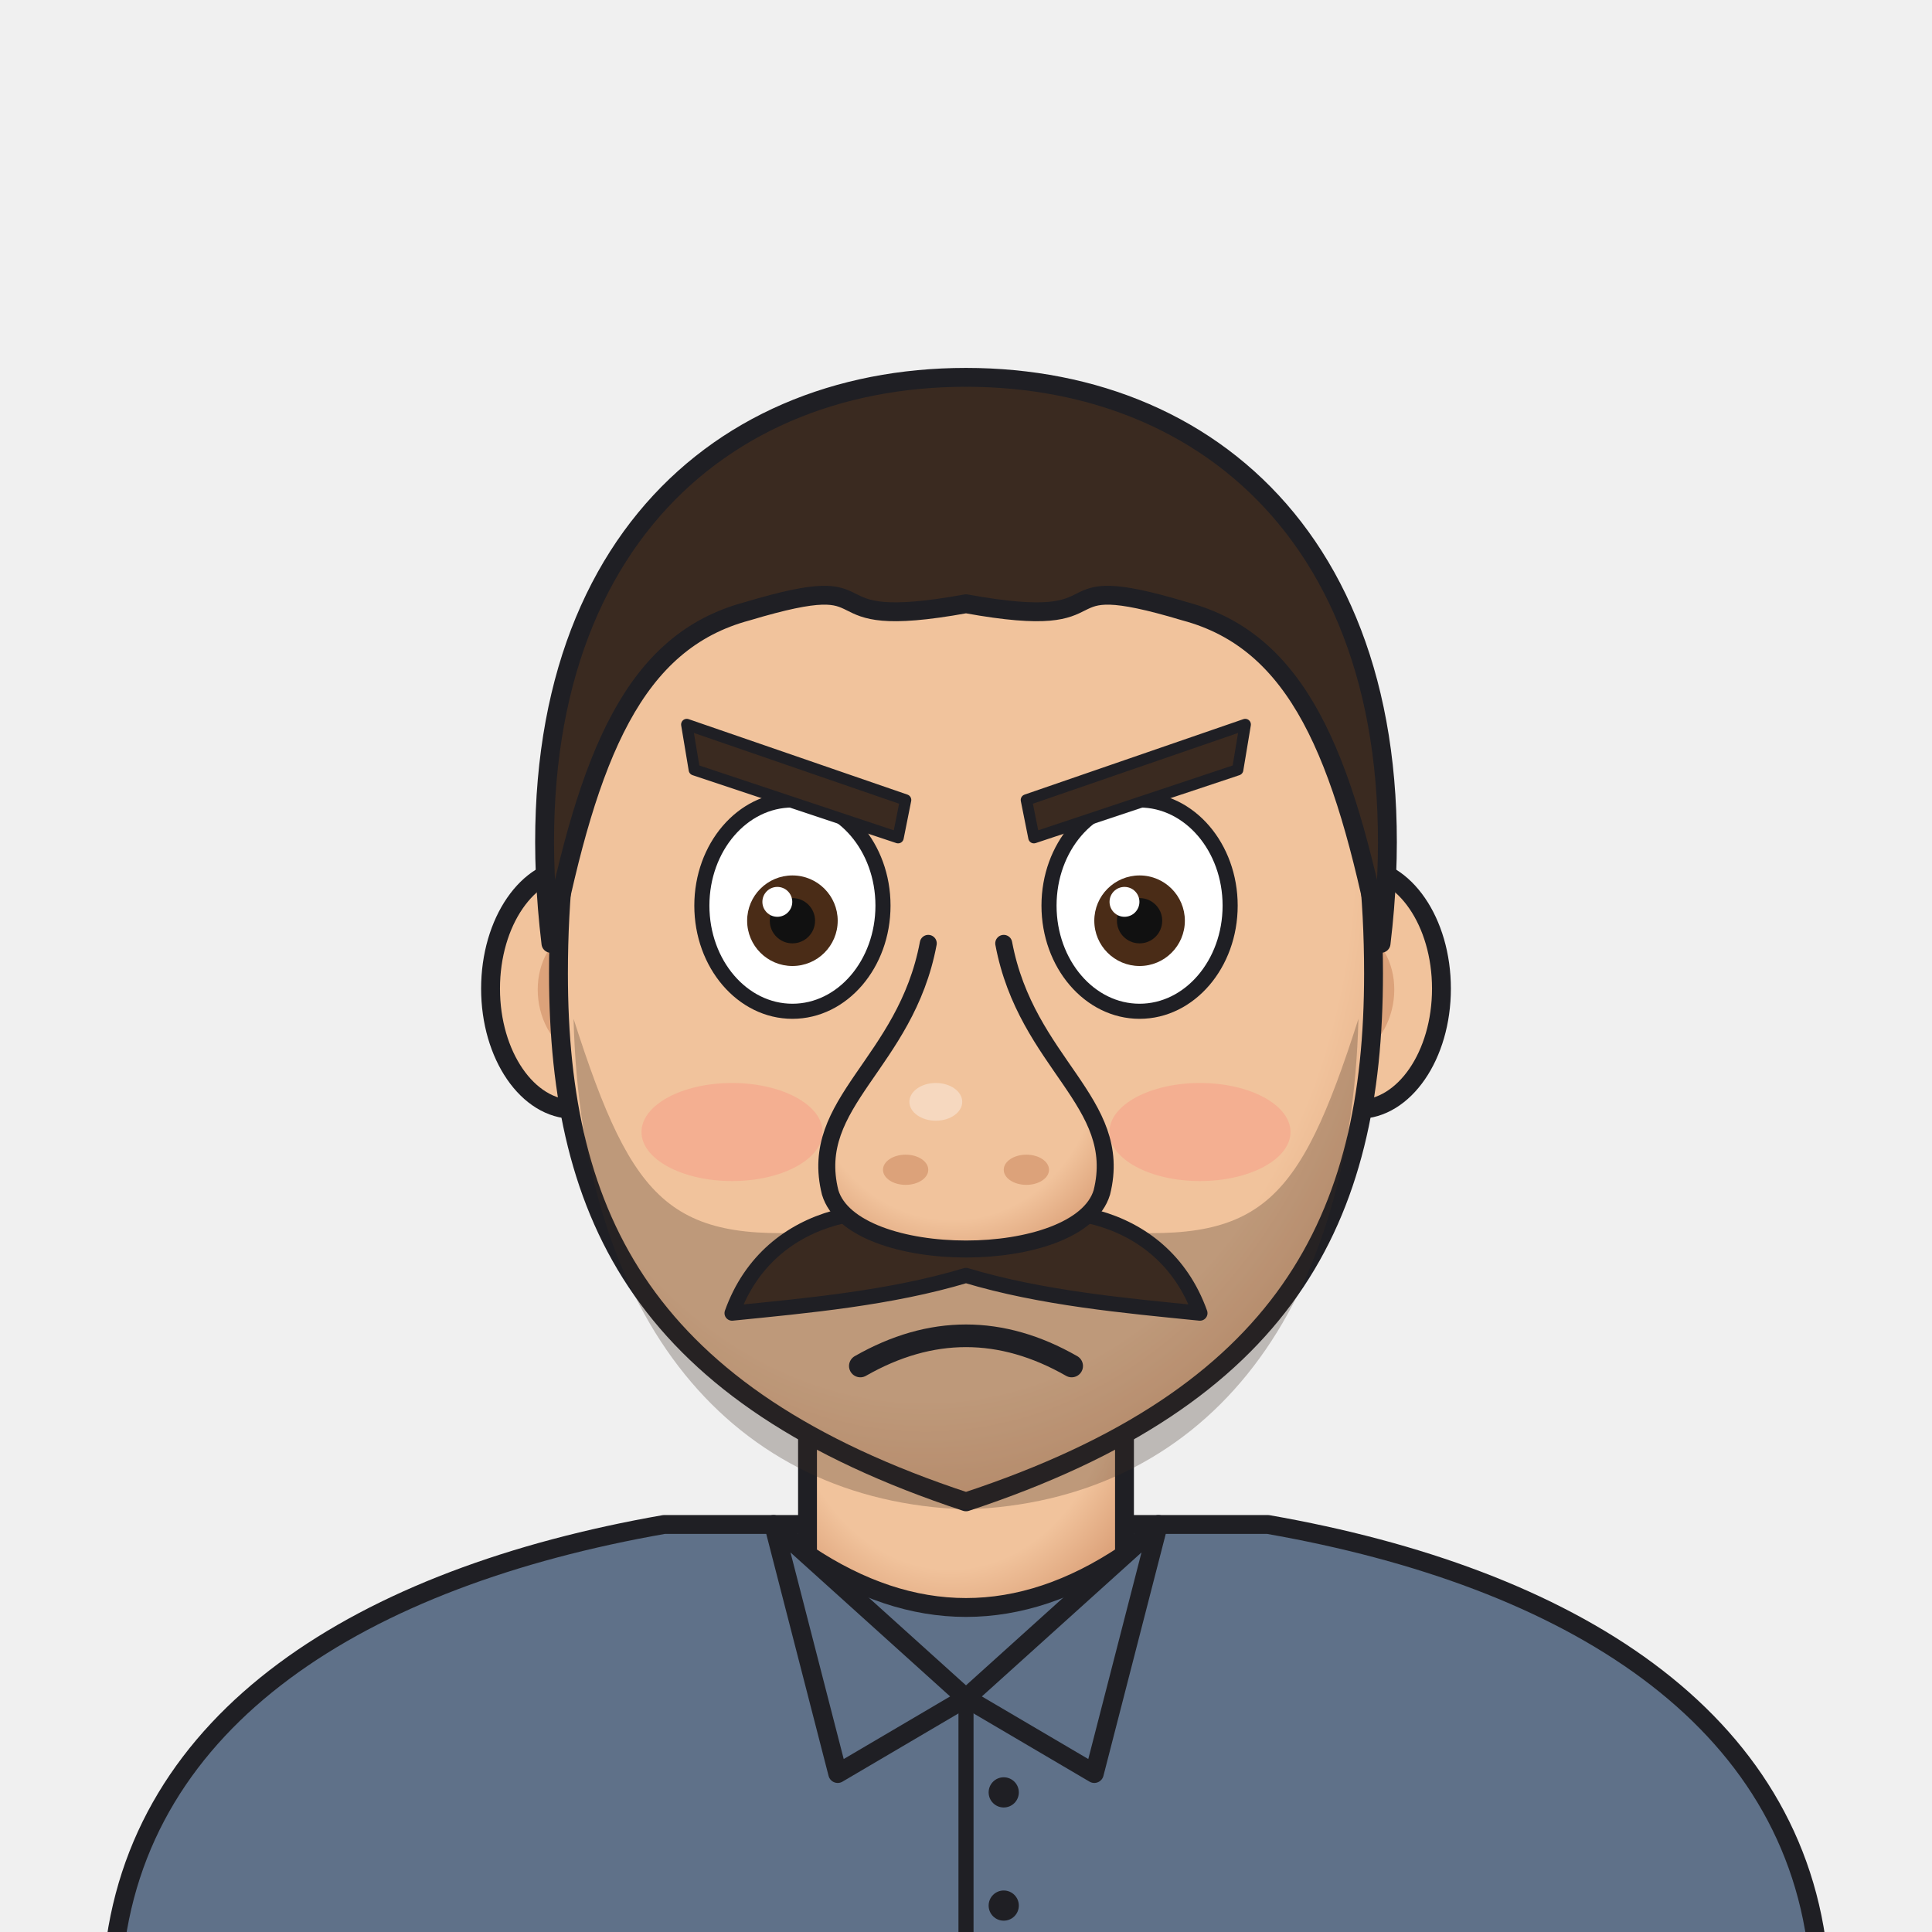
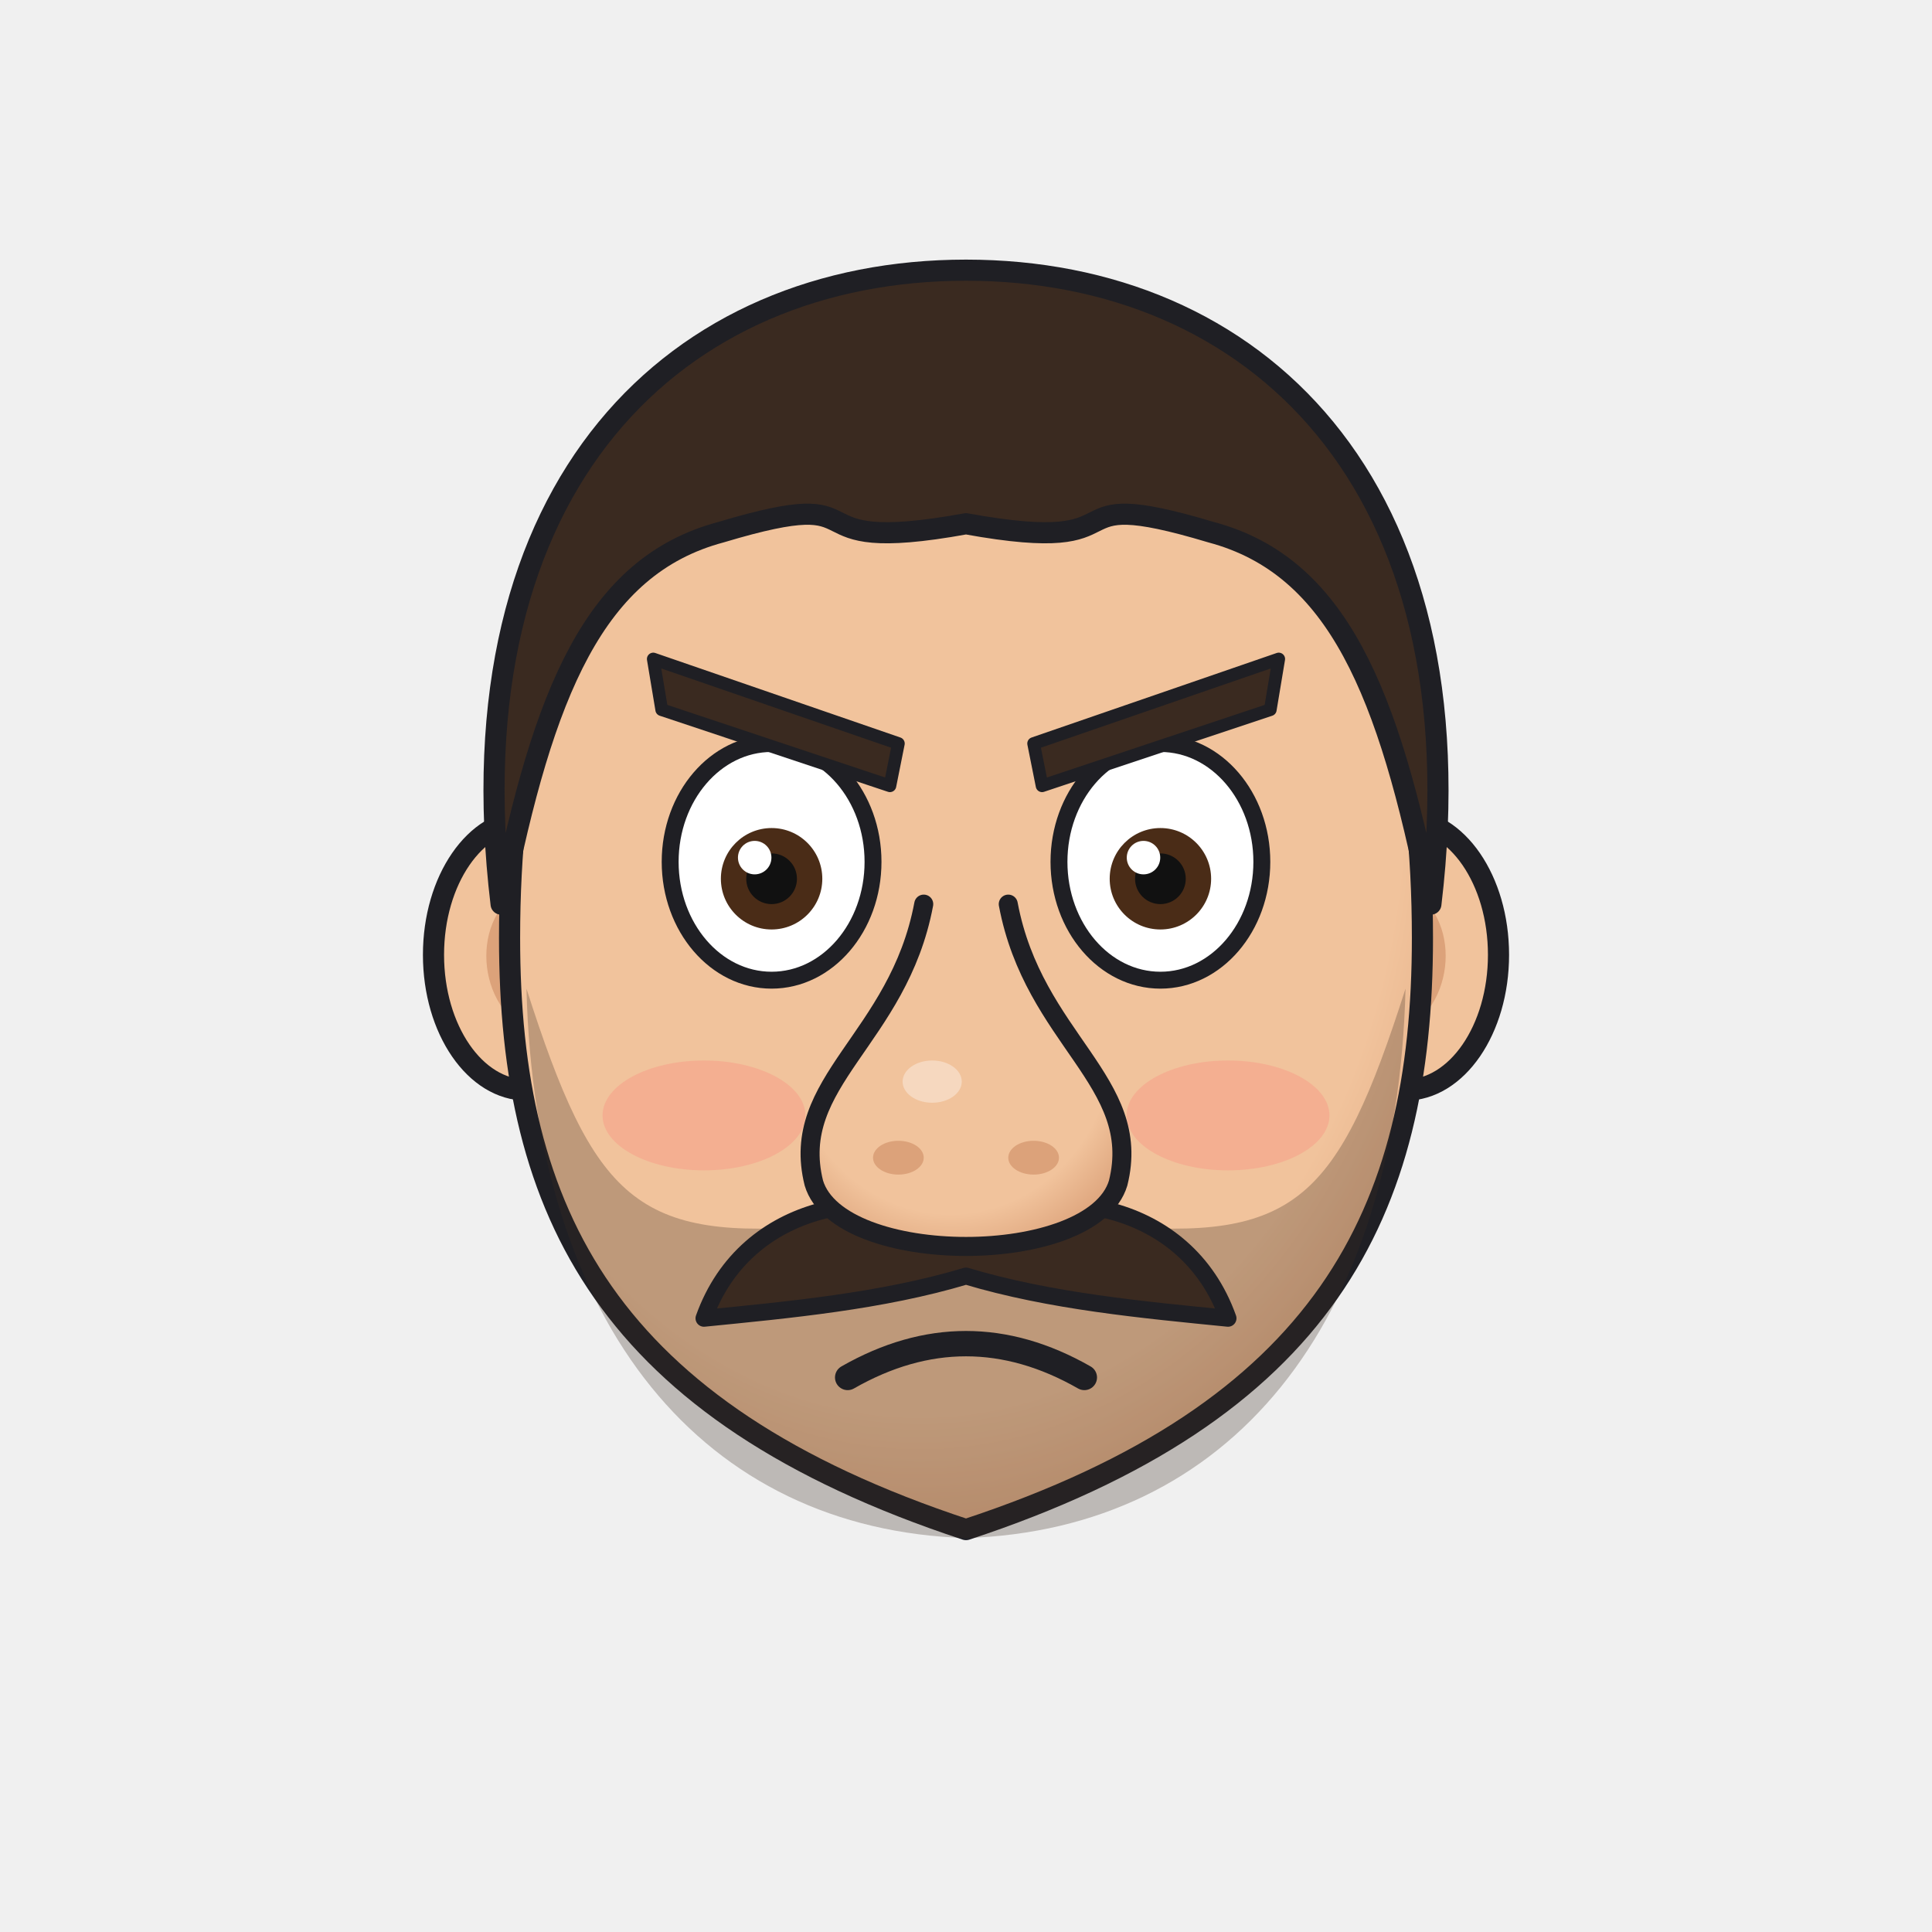
<svg xmlns="http://www.w3.org/2000/svg" viewBox="0 0 512 512" width="512" height="512">
  <defs>
    <linearGradient id="bga27" x1="0" y1="0" x2="0" y2="1">
      <stop offset="0" stop-color="#ff7a6b" />
      <stop offset="1" stop-color="#d63a35" />
    </linearGradient>
    <radialGradient id="glowa27" cx="0.5" cy="0.35" r="0.6">
      <stop offset="0" stop-color="#fff" stop-opacity="0.45" />
      <stop offset="1" stop-color="#fff" stop-opacity="0" />
    </radialGradient>
    <radialGradient id="skina27" cx="0.45" cy="0.38" r="0.7">
      <stop offset="0" stop-color="#f1c39c" />
      <stop offset="0.75" stop-color="#f1c39c" />
      <stop offset="1" stop-color="#dca27a" />
    </radialGradient>
    <pattern id="shma27" width="26" height="26" patternUnits="userSpaceOnUse" patternTransform="rotate(45 256 256)">
      <rect width="26" height="26" fill="#fbfbfb" />
      <rect x="2" y="2" width="9" height="9" fill="#d42b2b" />
      <rect x="15" y="15" width="9" height="9" fill="#d42b2b" />
      <rect x="15" y="4" width="5" height="5" fill="#d42b2b" opacity="0.55" />
      <rect x="4" y="15" width="5" height="5" fill="#d42b2b" opacity="0.55" />
    </pattern>
    <pattern id="knita27" width="14" height="14" patternUnits="userSpaceOnUse">
      <rect width="14" height="14" fill="#ffffff" />
      <circle cx="7" cy="7" r="2.6" fill="#d9dde3" />
    </pattern>
    <pattern id="kummaa27" width="30" height="30" patternUnits="userSpaceOnUse">
      <rect width="30" height="30" fill="#f7f3e8" />
      <path d="M15 3 L27 15 L15 27 L3 15 Z" fill="none" stroke="#1d7a5f" stroke-width="3" />
      <circle cx="15" cy="15" r="3.5" fill="#d6372f" />
    </pattern>
    <linearGradient id="lensa27" x1="0" y1="0" x2="0" y2="1">
      <stop offset="0" stop-color="#2b2b33" />
      <stop offset="1" stop-color="#5d6170" />
    </linearGradient>
    <linearGradient id="rainbowa27" x1="0" y1="0" x2="1" y2="1">
      <stop offset="0" stop-color="#29d39a" />
      <stop offset="0.5" stop-color="#3b8cff" />
      <stop offset="1" stop-color="#b84dff" />
    </linearGradient>
  </defs>
-   <path d="M30,520 C36,455 96,418 176,404 L336,404 C416,418 476,455 482,520 Z" fill="#5f7189" stroke="#1f1f24" stroke-width="5" stroke-linejoin="round" stroke-linecap="round" />
-   <path d="M205,404 L256,450 L222,470 Z" fill="#5f7189" stroke="#1f1f24" stroke-width="5" stroke-linejoin="round" stroke-linecap="round" />
-   <path d="M307,404 L256,450 L290,470 Z" fill="#5f7189" stroke="#1f1f24" stroke-width="5" stroke-linejoin="round" stroke-linecap="round" />
-   <path d="M256,450 L256,520" fill="none" stroke="#1f1f24" stroke-width="4" stroke-linecap="round" stroke-linejoin="round" />
-   <circle cx="266" cy="475" r="4" fill="#1f1f24" />
-   <circle cx="266" cy="505" r="4" fill="#1f1f24" />
-   <path d="M214,320 L214,412 Q256,440 298,412 L298,320 Z" fill="url(#skina27)" stroke="#1f1f24" stroke-width="5" stroke-linejoin="round" stroke-linecap="round" />
-   <path d="M214,350 Q256,395 298,350 L298,330 L214,330 Z" fill="#dca27a" opacity="0.8" />
-   <ellipse cx="152" cy="262" rx="22" ry="32" fill="#f1c39c" stroke="#1f1f24" stroke-width="5" />
-   <path d="M154,248 C142,252 142,272 154,278" fill="none" stroke="#dca27a" stroke-width="5" stroke-linecap="round" stroke-linejoin="round" />
-   <ellipse cx="360" cy="262" rx="22" ry="32" fill="#f1c39c" stroke="#1f1f24" stroke-width="5" />
-   <path d="M358,248 C370,252 370,272 358,278" fill="none" stroke="#dca27a" stroke-width="5" stroke-linecap="round" stroke-linejoin="round" />
-   <path d="M256,118 C331.6,118 364,176 364,258 C364,323 340.96,370 256,398 C171.04,370 148,323 148,258 C148,176 180.4,118 256,118 Z" fill="url(#skina27)" stroke="#1f1f24" stroke-width="5" stroke-linejoin="round" stroke-linecap="round" />
-   <ellipse cx="194" cy="300" rx="24" ry="13" fill="#ff6b6b" opacity="0.22" />
-   <ellipse cx="318" cy="300" rx="24" ry="13" fill="#ff6b6b" opacity="0.22" />
-   <path d="M152,270 C154,350 194,398 256,400 C318,398 358,350 360,270 C344,320 334,330 290,326 C276,320 266,318 256,318 C246,318 236,320 222,326 C178,330 168,320 152,270 Z" fill="#3a2a20" opacity="0.28" />
-   <path d="M228,362 Q256,346 284,362" fill="none" stroke="#1f1f24" stroke-width="6" stroke-linecap="round" stroke-linejoin="round" />
-   <path d="M256,326 C236,316 204,320 194,348 C214,346 236,344 256,338 C276,344 298,346 318,348 C308,320 276,316 256,326 Z" fill="#3a2a20" stroke="#1f1f24" stroke-width="4" stroke-linejoin="round" stroke-linecap="round" />
-   <g transform="translate(256 300) scale(1.0) translate(-256 -300)">
-     <path d="M246,250 C240,282 214,292 220,316 C226,336 286,336 292,316 C298,292 272,282 266,250" fill="url(#skina27)" stroke="#1f1f24" stroke-width="4.5" stroke-linejoin="round" stroke-linecap="round" />
-     <ellipse cx="240" cy="310" rx="6" ry="4" fill="#dca27a" />
-     <ellipse cx="272" cy="310" rx="6" ry="4" fill="#dca27a" />
-     <ellipse cx="248" cy="292" rx="7" ry="5" fill="#fff" opacity="0.35" />
+   <g transform="translate(256 262) scale(1.12) translate(-256 -270)">
+     <ellipse cx="152" cy="262" rx="22" ry="32" fill="#f1c39c" stroke="#1f1f24" stroke-width="5" />
+     <path d="M154,248 C142,252 142,272 154,278" fill="none" stroke="#dca27a" stroke-width="5" stroke-linecap="round" stroke-linejoin="round" />
+     <ellipse cx="360" cy="262" rx="22" ry="32" fill="#f1c39c" stroke="#1f1f24" stroke-width="5" />
+     <path d="M358,248 C370,252 370,272 358,278" fill="none" stroke="#dca27a" stroke-width="5" stroke-linecap="round" stroke-linejoin="round" />
+     <path d="M256,118 C331.6,118 364,176 364,258 C364,323 340.96,370 256,398 C171.04,370 148,323 148,258 C148,176 180.4,118 256,118 Z" fill="url(#skina27)" stroke="#1f1f24" stroke-width="5" stroke-linejoin="round" stroke-linecap="round" />
+     <ellipse cx="194" cy="300" rx="24" ry="13" fill="#ff6b6b" opacity="0.22" />
+     <ellipse cx="318" cy="300" rx="24" ry="13" fill="#ff6b6b" opacity="0.22" />
+     <path d="M152,270 C154,350 194,398 256,400 C318,398 358,350 360,270 C344,320 334,330 290,326 C276,320 266,318 256,318 C246,318 236,320 222,326 C178,330 168,320 152,270 Z" fill="#3a2a20" opacity="0.28" />
+     <path d="M228,362 Q256,346 284,362" fill="none" stroke="#1f1f24" stroke-width="6" stroke-linecap="round" stroke-linejoin="round" />
+     <path d="M256,326 C236,316 204,320 194,348 C214,346 236,344 256,338 C276,344 298,346 318,348 C308,320 276,316 256,326 Z" fill="#3a2a20" stroke="#1f1f24" stroke-width="4" stroke-linejoin="round" stroke-linecap="round" />
+     <g transform="translate(256 300) scale(1.0) translate(-256 -300)">
+       <path d="M246,250 C240,282 214,292 220,316 C226,336 286,336 292,316 C298,292 272,282 266,250" fill="url(#skina27)" stroke="#1f1f24" stroke-width="4.5" stroke-linejoin="round" stroke-linecap="round" />
+       <ellipse cx="240" cy="310" rx="6" ry="4" fill="#dca27a" />
+       <ellipse cx="272" cy="310" rx="6" ry="4" fill="#dca27a" />
+       <ellipse cx="248" cy="292" rx="7" ry="5" fill="#fff" opacity="0.35" />
+     </g>
+     <ellipse cx="210" cy="240" rx="24" ry="28" fill="#ffffff" stroke="#1f1f24" stroke-width="4" />
+     <circle cx="210" cy="244" r="12" fill="#4a2c17" />
+     <circle cx="210" cy="244" r="6.0" fill="#111" />
+     <circle cx="206" cy="239" r="3.96" fill="#fff" />
+     <ellipse cx="302" cy="240" rx="24" ry="28" fill="#ffffff" stroke="#1f1f24" stroke-width="4" />
+     <circle cx="302" cy="244" r="12" fill="#4a2c17" />
+     <circle cx="302" cy="244" r="6.0" fill="#111" />
+     <circle cx="298" cy="239" r="3.96" fill="#fff" />
+     <path d="M240,212 L182,192 L184,204 L238,222 Z" fill="#3a2a20" stroke="#1f1f24" stroke-width="3" stroke-linejoin="round" stroke-linecap="round" />
+     <path d="M272,212 L330,192 L328,204 L274,222 Z" fill="#3a2a20" stroke="#1f1f24" stroke-width="3" stroke-linejoin="round" stroke-linecap="round" />
+     <path d="M146,250 C134,150 188,100 256,100 C324,100 378,150 366,250 C356,200 344,170 314,162 C274,150 300,168 256,160 C212,168 238,150 198,162 C168,170 156,200 146,250 Z" fill="#3a2a20" stroke="#1f1f24" stroke-width="5" stroke-linejoin="round" stroke-linecap="round" />
  </g>
-   <ellipse cx="210" cy="240" rx="24" ry="28" fill="#ffffff" stroke="#1f1f24" stroke-width="4" />
-   <circle cx="210" cy="244" r="12" fill="#4a2c17" />
-   <circle cx="210" cy="244" r="6.0" fill="#111" />
-   <circle cx="206" cy="239" r="3.96" fill="#fff" />
-   <ellipse cx="302" cy="240" rx="24" ry="28" fill="#ffffff" stroke="#1f1f24" stroke-width="4" />
-   <circle cx="302" cy="244" r="12" fill="#4a2c17" />
-   <circle cx="302" cy="244" r="6.0" fill="#111" />
-   <circle cx="298" cy="239" r="3.96" fill="#fff" />
-   <path d="M240,212 L182,192 L184,204 L238,222 Z" fill="#3a2a20" stroke="#1f1f24" stroke-width="3" stroke-linejoin="round" stroke-linecap="round" />
-   <path d="M272,212 L330,192 L328,204 L274,222 Z" fill="#3a2a20" stroke="#1f1f24" stroke-width="3" stroke-linejoin="round" stroke-linecap="round" />
-   <path d="M146,250 C134,150 188,100 256,100 C324,100 378,150 366,250 C356,200 344,170 314,162 C274,150 300,168 256,160 C212,168 238,150 198,162 C168,170 156,200 146,250 Z" fill="#3a2a20" stroke="#1f1f24" stroke-width="5" stroke-linejoin="round" stroke-linecap="round" />
</svg>
